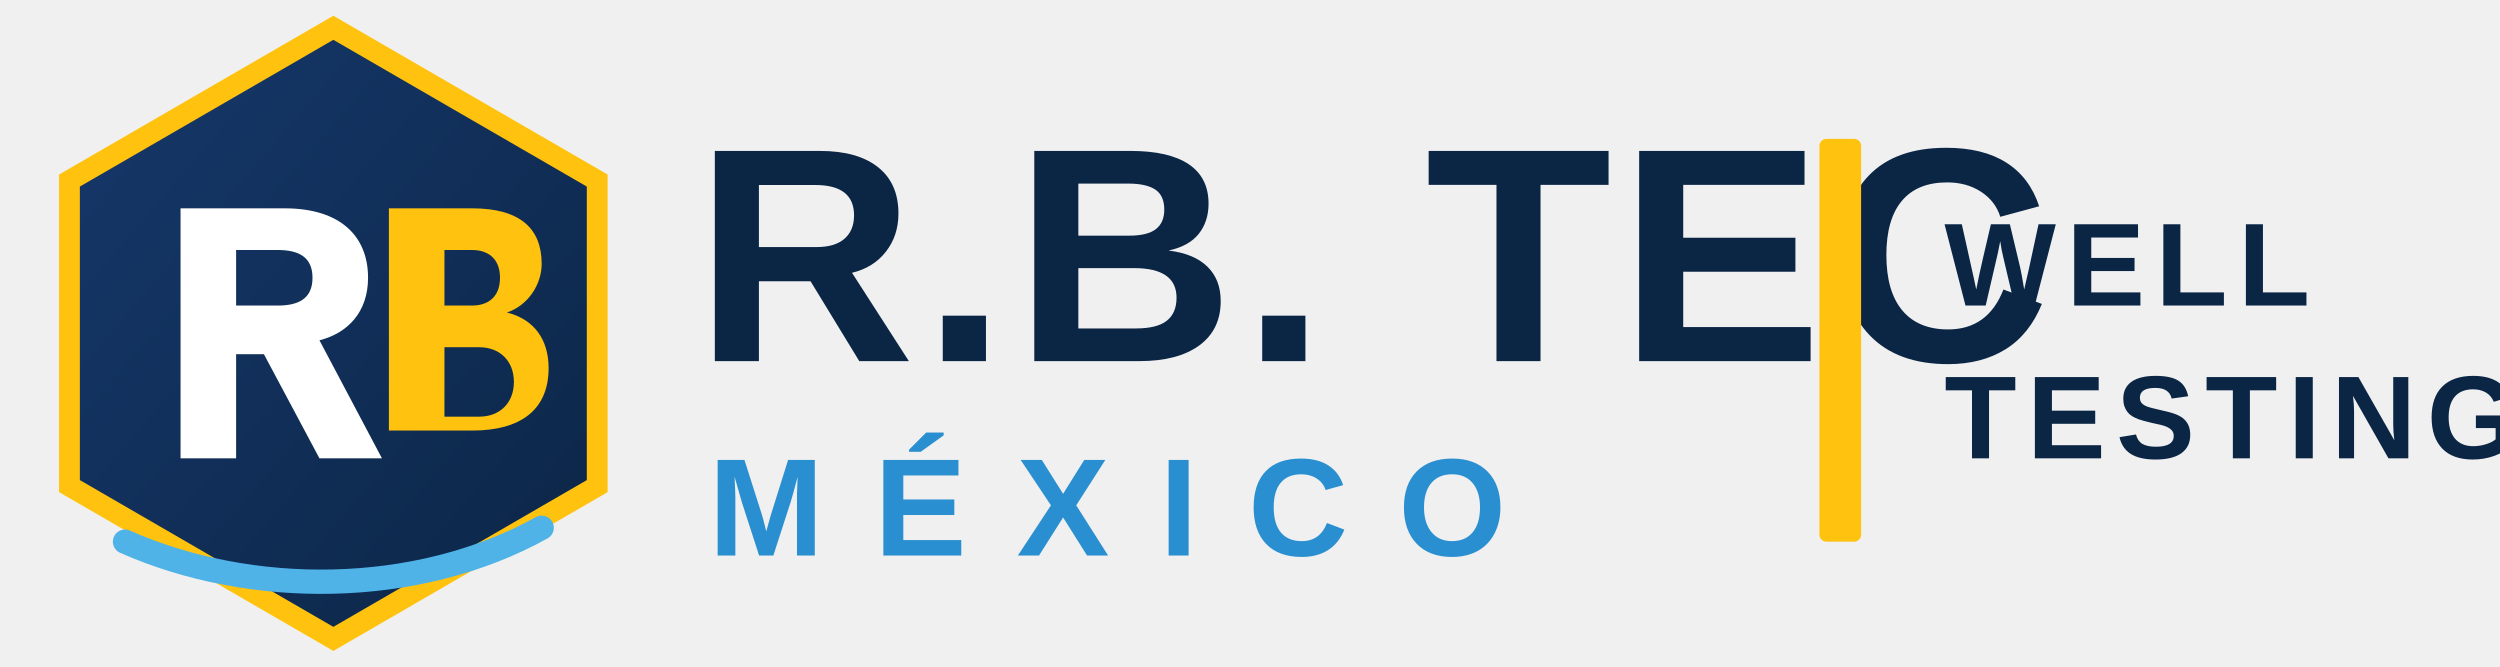
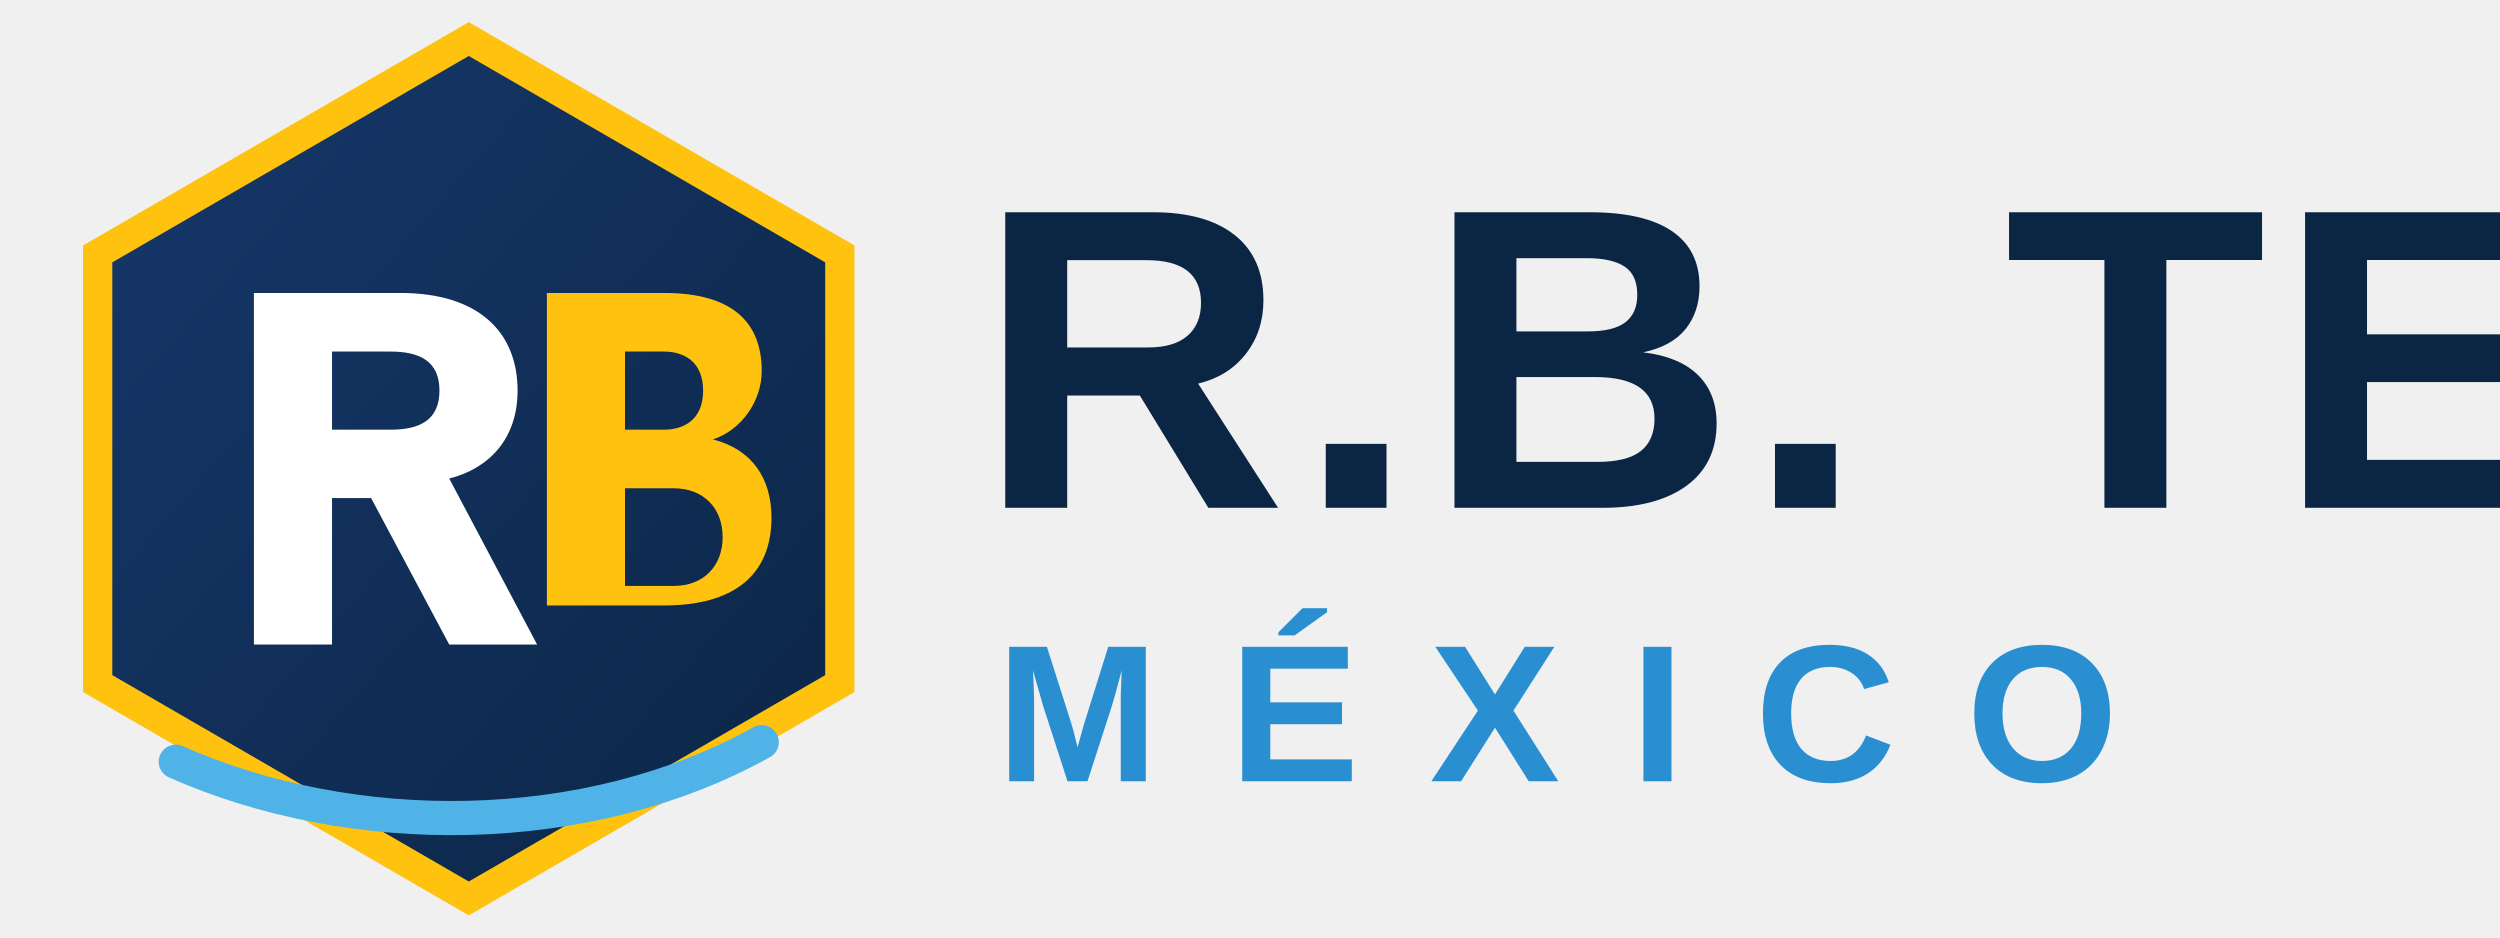
- <svg xmlns="http://www.w3.org/2000/svg" viewBox="0 0 360 96" role="img" aria-label="R.B. Tec México">
+ <svg xmlns="http://www.w3.org/2000/svg" viewBox="0 0 256 96" role="img" aria-label="R.B. Tec México">
  <defs>
    <linearGradient id="rbg" x1="0" y1="0" x2="1" y2="1">
      <stop offset="0" stop-color="#16386b" />
      <stop offset="1" stop-color="#0b2545" />
    </linearGradient>
  </defs>
  <g transform="translate(4 4)">
    <path d="M44 0 82 22v44L44 88 6 66V22Z" fill="url(#rbg)" />
    <path d="M44 0 82 22v44L44 88 6 66V22Z" fill="none" stroke="#ffc20e" stroke-width="3" />
    <path d="M22 62V26h15c8 0 12 4 12 10 0 5-3 8-7 9l9 17h-9l-8-15h-4v15Zm8-22h6c3 0 5-1 5-4s-2-4-5-4h-6Z" fill="#ffffff" />
    <path d="M52 26h12c7 0 10 3 10 8 0 3-2 6-5 7 4 1 6 4 6 8 0 6-4 9-11 9H52Zm8 6v8h4c2 0 4-1 4-4s-2-4-4-4Zm0 14v10h5c3 0 5-2 5-5s-2-5-5-5Z" fill="#ffc20e" />
    <path d="M14 74c18 8 42 8 60-2" fill="none" stroke="#4fb3e8" stroke-width="3.5" stroke-linecap="round" />
  </g>
  <text x="100" y="52" font-family="'Barlow Condensed','Arial Narrow',Arial,sans-serif" font-weight="800" font-size="44" letter-spacing="1" textLength="150" lengthAdjust="spacingAndGlyphs" fill="#0b2545">R.B. TEC</text>
  <text x="102" y="80" font-family="'Barlow Condensed','Arial Narrow',Arial,sans-serif" font-weight="600" font-size="20" letter-spacing="7.2" textLength="146" lengthAdjust="spacingAndGlyphs" fill="#2a8fd0">MÉXICO</text>
-   <rect x="262" y="20" width="6" height="58" rx="1" fill="#ffc20e" />
-   <text x="280" y="44" font-family="'Barlow Condensed','Arial Narrow',Arial,sans-serif" font-weight="700" font-size="17" letter-spacing="1.5" textLength="74" lengthAdjust="spacingAndGlyphs" fill="#0b2545">WELL</text>
-   <text x="280" y="66" font-family="'Barlow Condensed','Arial Narrow',Arial,sans-serif" font-weight="700" font-size="17" letter-spacing="1.5" textLength="74" lengthAdjust="spacingAndGlyphs" fill="#0b2545">TESTING</text>
</svg>
